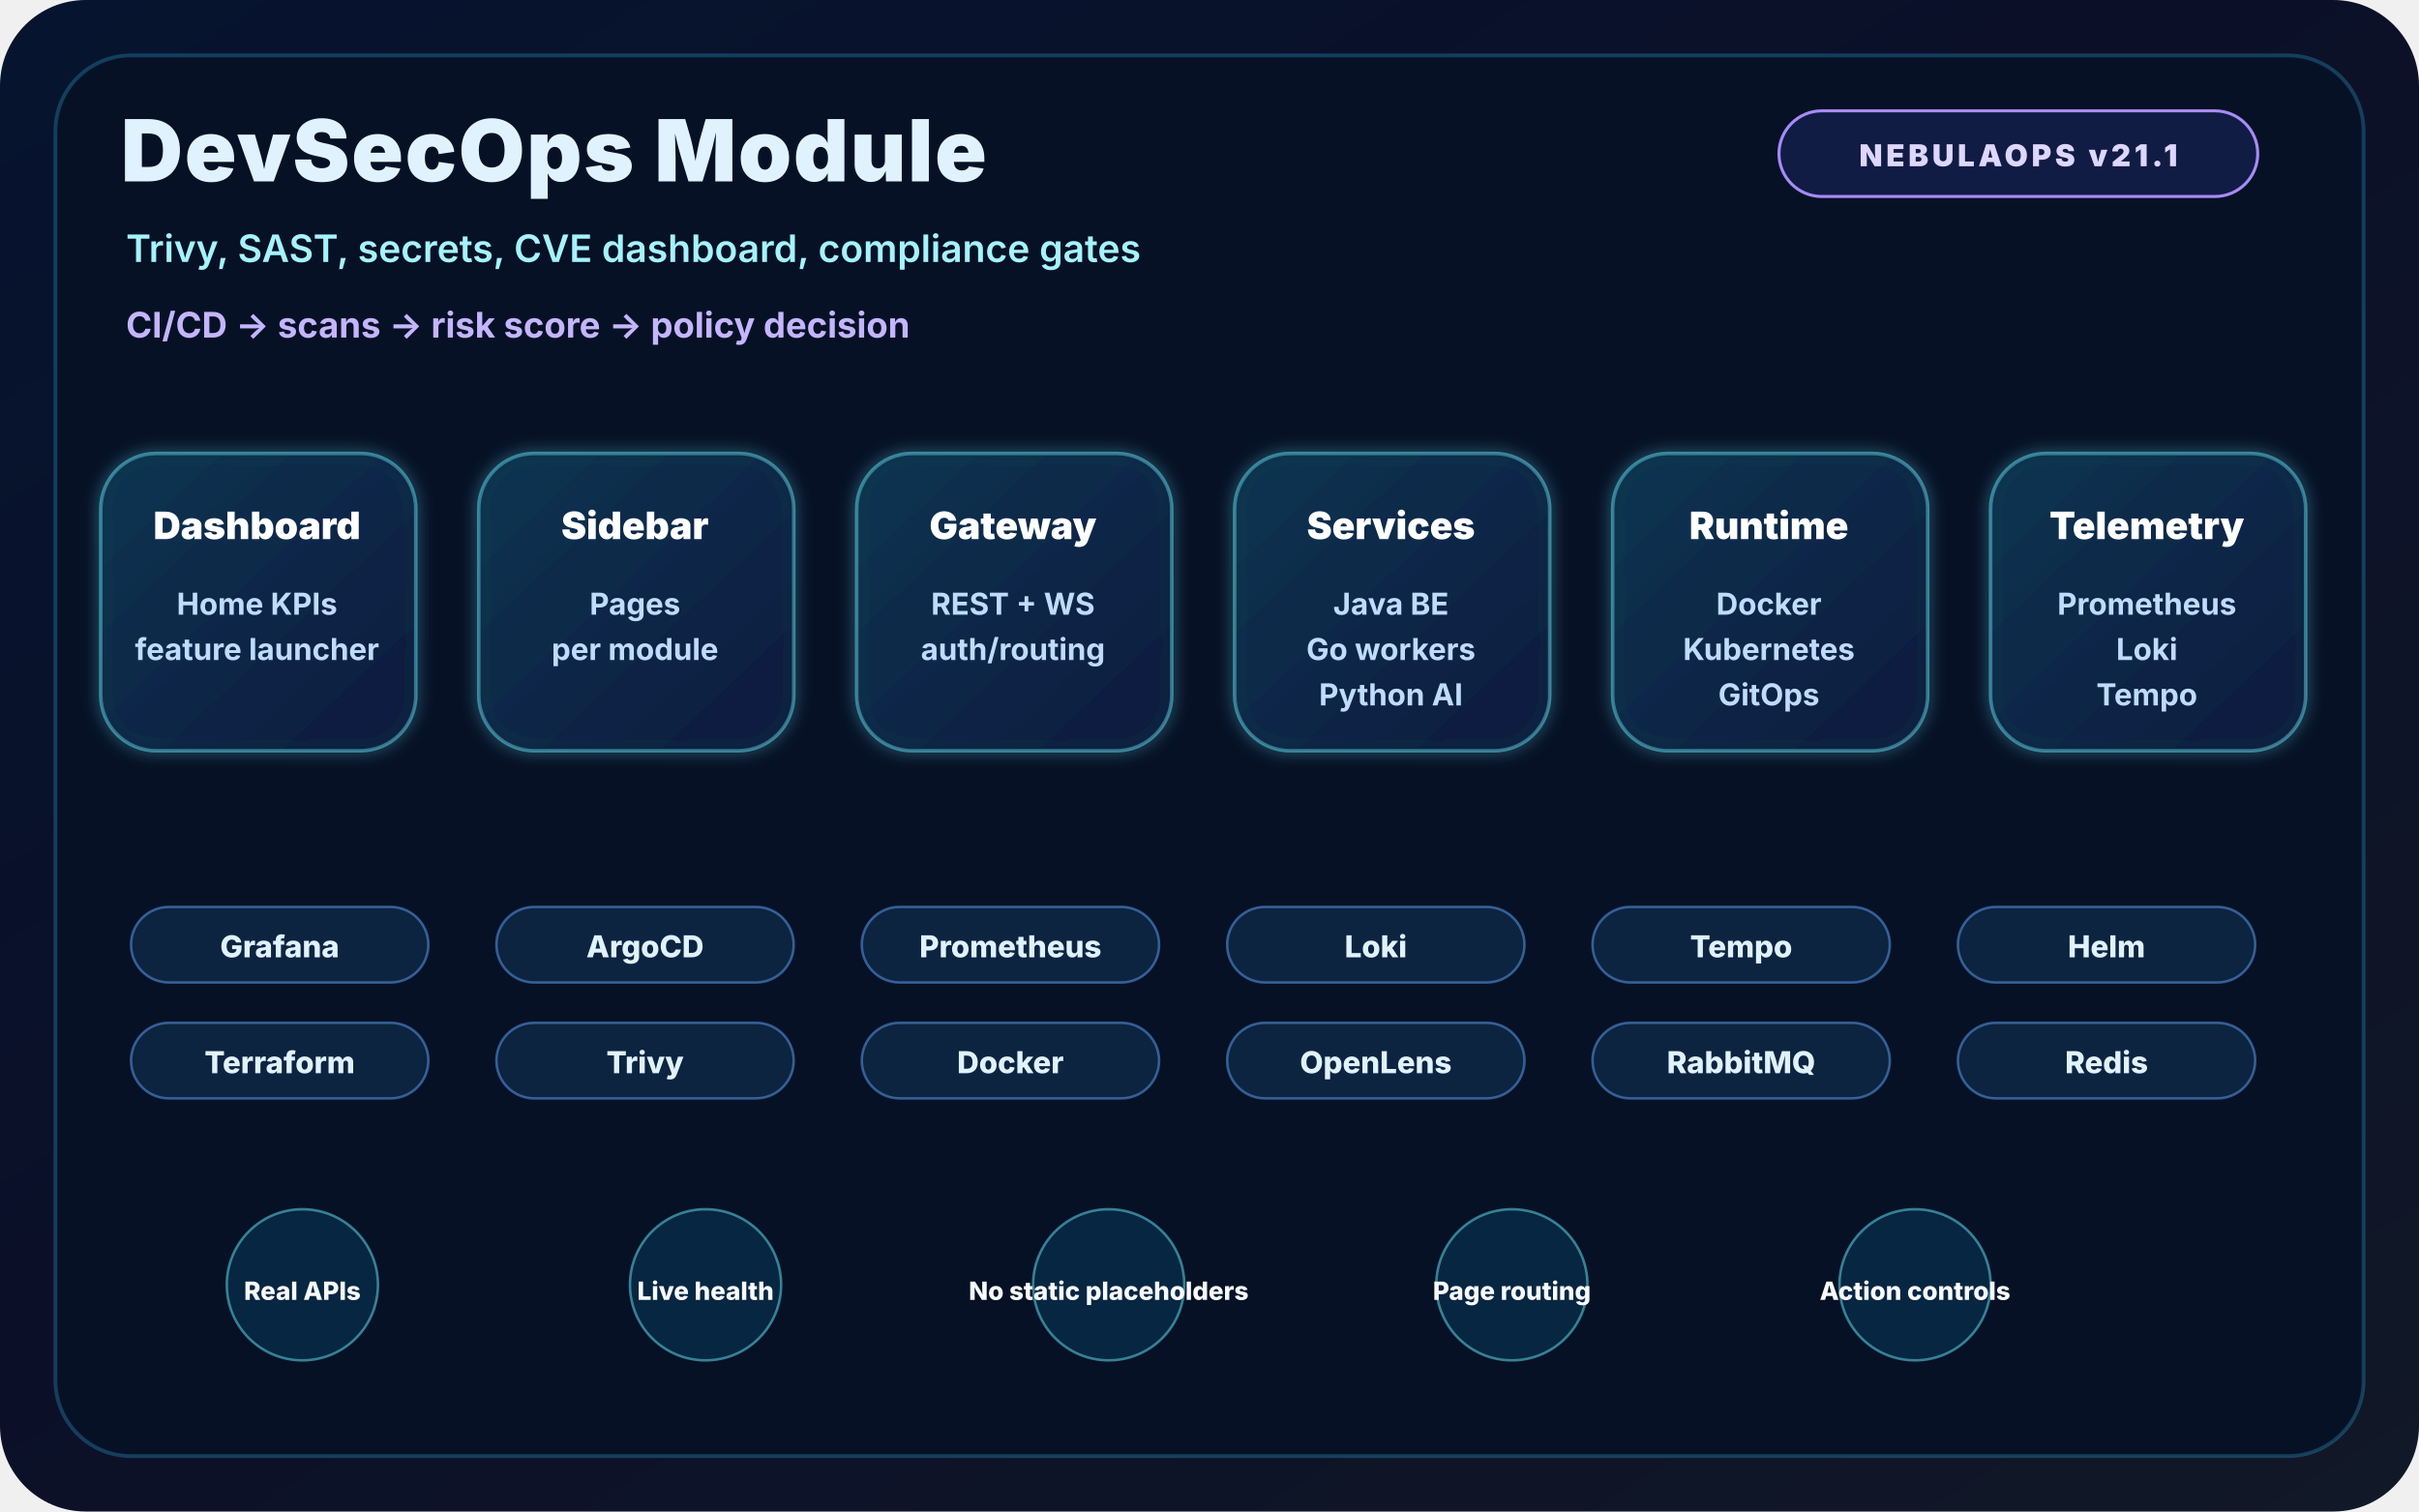
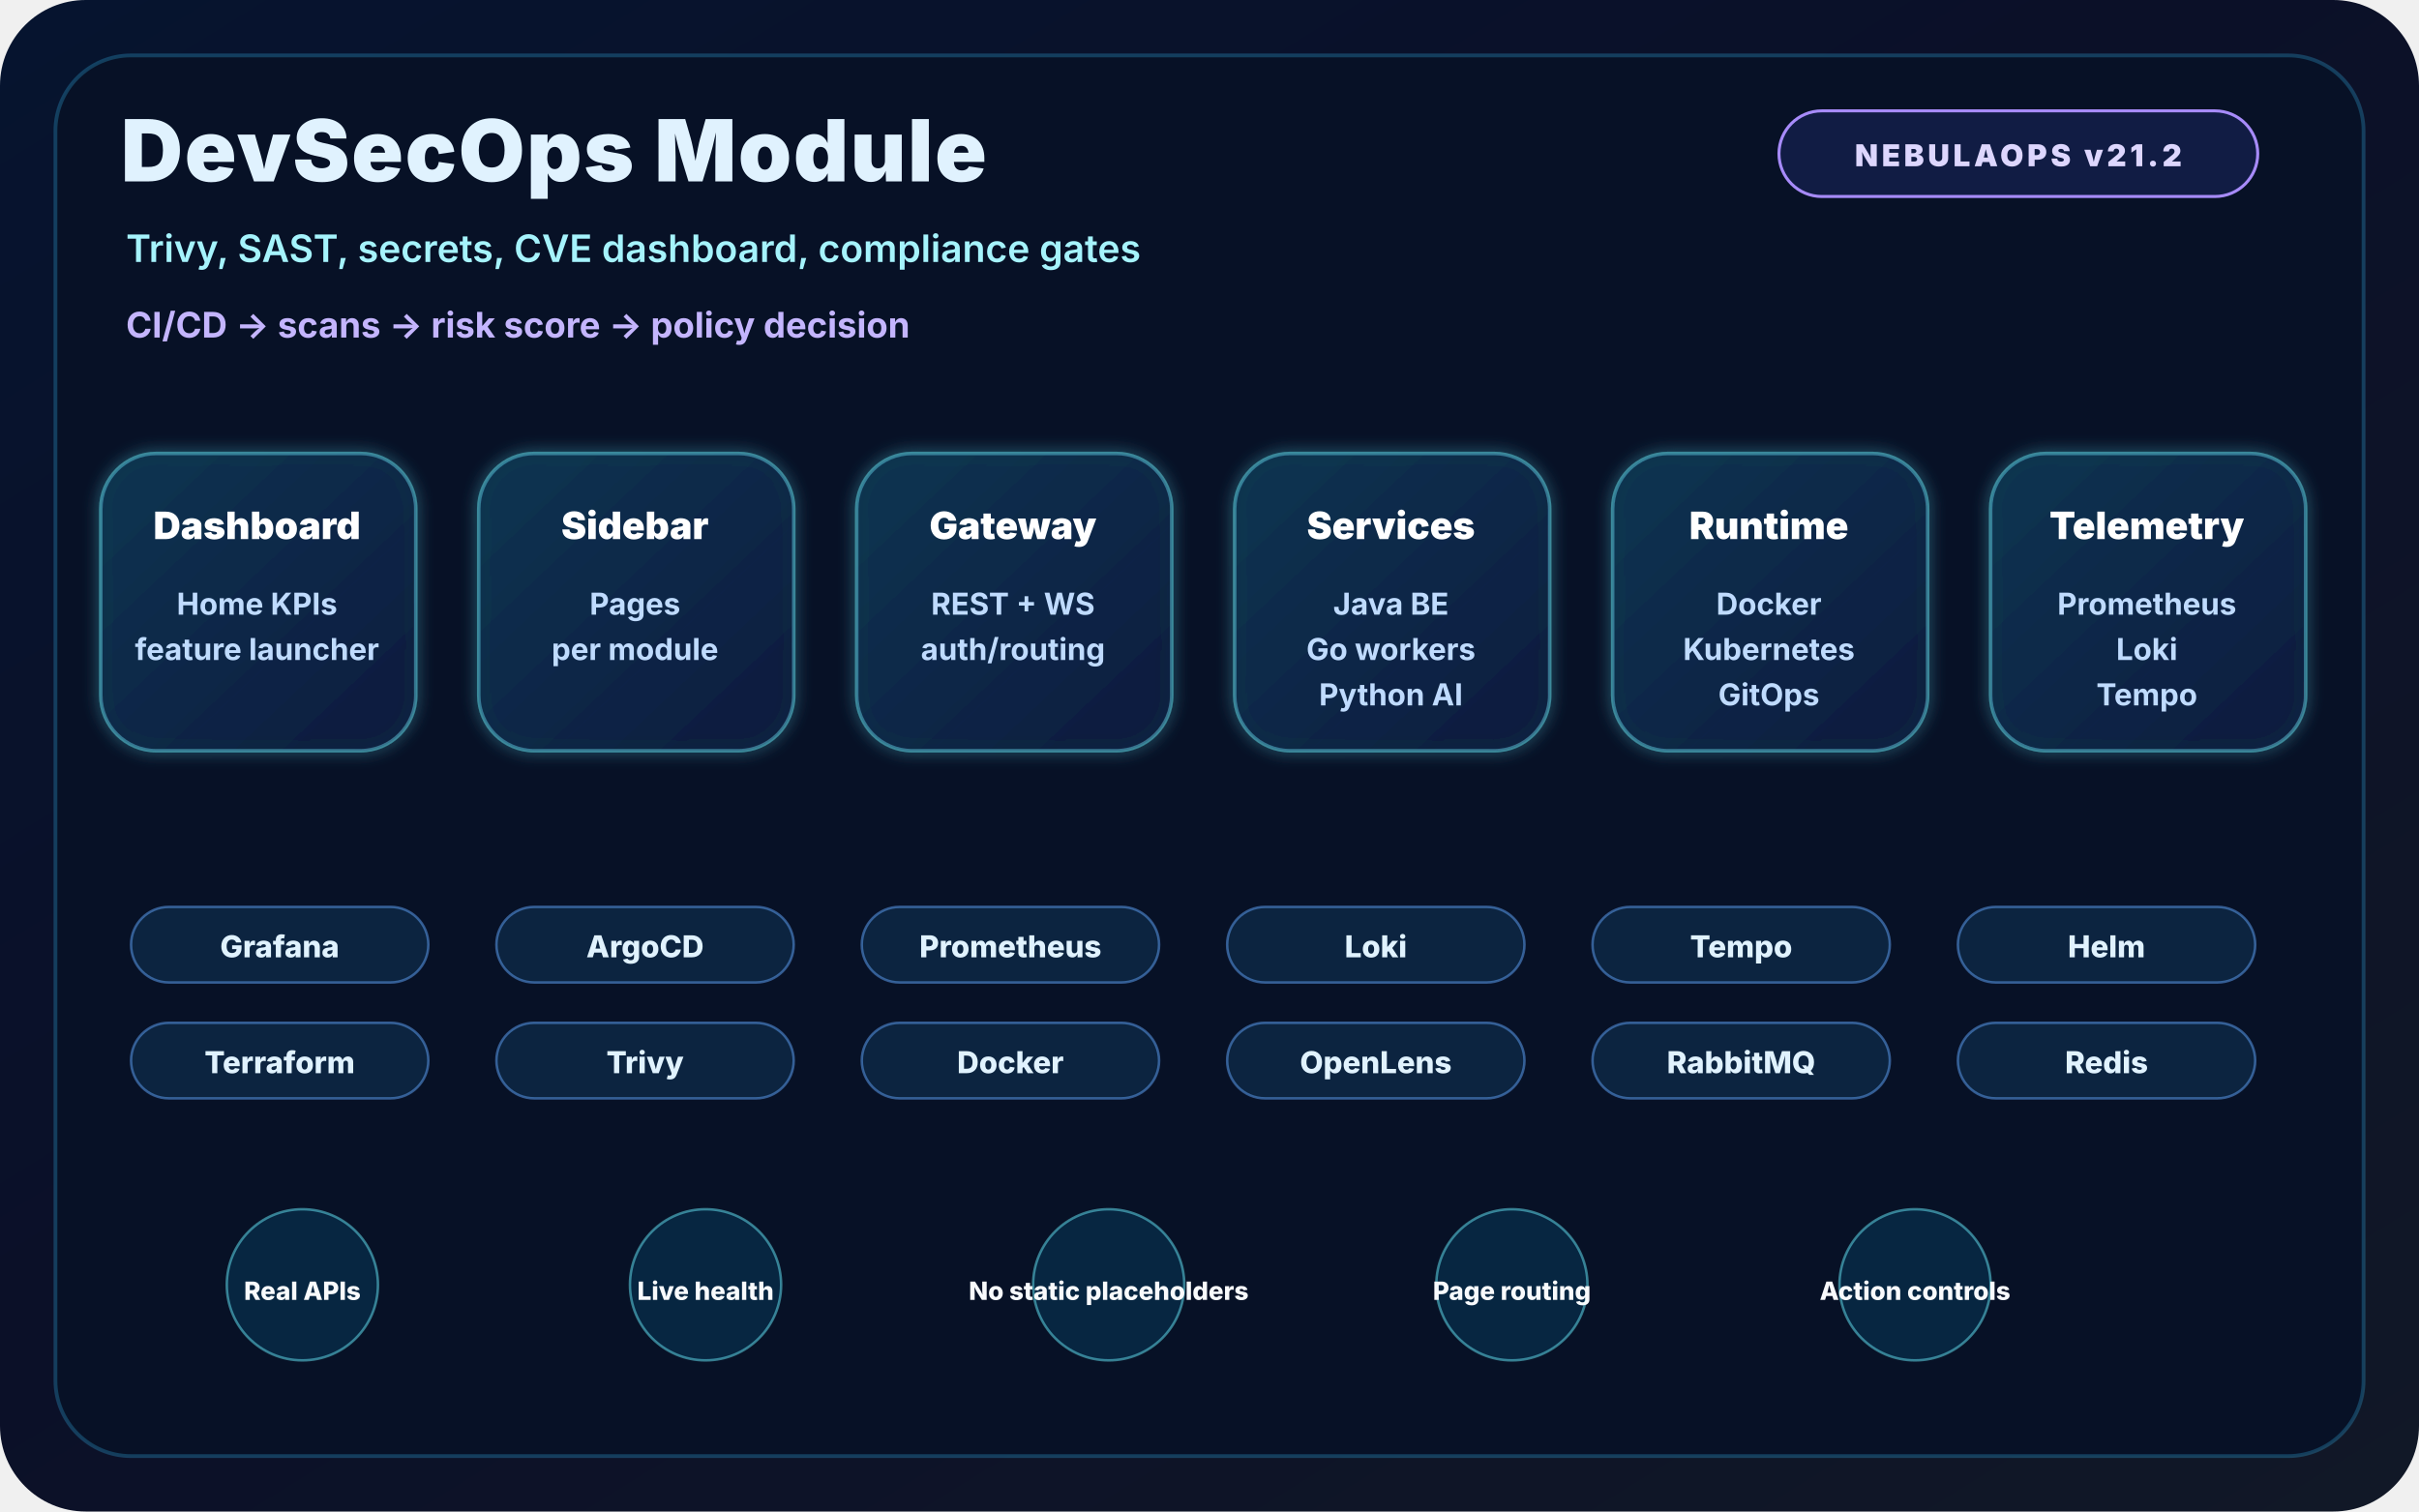
- <svg xmlns="http://www.w3.org/2000/svg" viewBox="0 0 960 600" role="img" aria-label="NebulaOps v21.1 DevSecOps Module">
+ <svg xmlns="http://www.w3.org/2000/svg" viewBox="0 0 960 600" role="img" aria-label="NebulaOps v21.2 DevSecOps Module">
  <defs>
    <linearGradient id="bg" x1="0" y1="0" x2="1" y2="1">
      <stop offset="0" stop-color="#06142f" />
      <stop offset=".45" stop-color="#0b1028" />
      <stop offset="1" stop-color="#111827" />
    </linearGradient>
    <linearGradient id="card" x1="0" y1="0" x2="1" y2="1">
      <stop offset="0" stop-color="#0f3552" stop-opacity=".96" />
      <stop offset="1" stop-color="#111a3d" stop-opacity=".92" />
    </linearGradient>
    <linearGradient id="accent" x1="0" y1="0" x2="1" y2="0">
      <stop offset="0" stop-color="#38bdf8" />
      <stop offset=".5" stop-color="#8b5cf6" />
      <stop offset="1" stop-color="#22d3ee" />
    </linearGradient>
    <filter id="glow">
      <feGaussianBlur stdDeviation="3" result="b" />
      <feMerge>
        <feMergeNode in="b" />
        <feMergeNode in="SourceGraphic" />
      </feMerge>
    </filter>
    <style>
            .bg{fill:url(#bg)} .panel{fill:#071126;stroke:#38bdf8;stroke-opacity:.26;stroke-width:1.5}
            .node rect{fill:url(#card);stroke:#67e8f9;stroke-opacity:.42;stroke-width:1.4;filter:url(#glow)}
            .link{fill:none;stroke:url(#accent);stroke-width:4;stroke-linecap:round;stroke-dasharray:9 9;opacity:.8}
            .title{font:900 34px Inter,Arial,sans-serif;fill:#e0f2fe;letter-spacing:.02em}
            .sub{font:600 15px Inter,Arial,sans-serif;fill:#a5f3fc} .flow{font:700 14px
            Inter,Arial,sans-serif;fill:#c4b5fd}
            .h{font:900 15px Inter,Arial,sans-serif;fill:#fff} .b{font:700 12px Inter,Arial,sans-serif;fill:#bfdbfe}
            .chip{fill:#0c2440;stroke:#60a5fa;stroke-opacity:.5} .chipText{font:800 12px
            Inter,Arial,sans-serif;fill:#e0f2fe}
            .pulse{fill:#0ea5e9;fill-opacity:.14;stroke:#67e8f9;stroke-opacity:.5} .small{font:800 10px
            Inter,Arial,sans-serif;fill:#f8fafc}
            .badge{fill:#111c44;stroke:#a78bfa;stroke-width:1.2} .badgeText{font:900 12px
            Inter,Arial,sans-serif;fill:#ddd6fe;letter-spacing:.12em}
        </style>
  </defs>
  <rect class="bg" width="960" height="600" rx="34" />
  <rect class="panel" x="22" y="22" width="916" height="556" rx="30" />
  <rect class="badge" x="706" y="44" width="190" height="34" rx="17" />
-   <text class="badgeText" x="801" y="66" text-anchor="middle">NEBULAOPS v21.1</text>
+   <text class="badgeText" x="801" y="66" text-anchor="middle">NEBULAOPS v21.2</text>
  <text class="title" x="48" y="72">DevSecOps Module</text>
  <text class="sub" x="50" y="104">Trivy, SAST, secrets, CVE dashboard, compliance gates</text>
  <text class="flow" x="50" y="134">CI/CD → scans → risk score → policy decision</text>
  <g class="node" transform="translate(40,180)">
    <rect width="125" height="118" rx="22" />
    <text class="h" x="62" y="34" text-anchor="middle">Dashboard</text>
    <text class="b" x="62" y="64" text-anchor="middle" dy="0">Home KPIs</text>
    <text class="b" x="62" y="64" text-anchor="middle" dy="18">feature launcher</text>
  </g>
  <path class="link" d="M165 239 C 185 239 170 239 190 239" />
  <g class="node" transform="translate(190,180)">
    <rect width="125" height="118" rx="22" />
    <text class="h" x="62" y="34" text-anchor="middle">Sidebar</text>
    <text class="b" x="62" y="64" text-anchor="middle" dy="0">Pages</text>
    <text class="b" x="62" y="64" text-anchor="middle" dy="18">per module</text>
  </g>
  <path class="link" d="M315 239 C 335 239 320 239 340 239" />
  <g class="node" transform="translate(340,180)">
    <rect width="125" height="118" rx="22" />
    <text class="h" x="62" y="34" text-anchor="middle">Gateway</text>
    <text class="b" x="62" y="64" text-anchor="middle" dy="0">REST + WS</text>
    <text class="b" x="62" y="64" text-anchor="middle" dy="18">auth/routing</text>
  </g>
  <path class="link" d="M465 239 C 485 239 470 239 490 239" />
  <g class="node" transform="translate(490,180)">
    <rect width="125" height="118" rx="22" />
    <text class="h" x="62" y="34" text-anchor="middle">Services</text>
    <text class="b" x="62" y="64" text-anchor="middle" dy="0">Java BE</text>
    <text class="b" x="62" y="64" text-anchor="middle" dy="18">Go workers</text>
    <text class="b" x="62" y="64" text-anchor="middle" dy="36">Python AI</text>
  </g>
  <path class="link" d="M615 239 C 635 239 620 239 640 239" />
  <g class="node" transform="translate(640,180)">
    <rect width="125" height="118" rx="22" />
    <text class="h" x="62" y="34" text-anchor="middle">Runtime</text>
    <text class="b" x="62" y="64" text-anchor="middle" dy="0">Docker</text>
    <text class="b" x="62" y="64" text-anchor="middle" dy="18">Kubernetes</text>
    <text class="b" x="62" y="64" text-anchor="middle" dy="36">GitOps</text>
  </g>
  <path class="link" d="M765 239 C 785 239 770 239 790 239" />
  <g class="node" transform="translate(790,180)">
    <rect width="125" height="118" rx="22" />
    <text class="h" x="62" y="34" text-anchor="middle">Telemetry</text>
    <text class="b" x="62" y="64" text-anchor="middle" dy="0">Prometheus</text>
    <text class="b" x="62" y="64" text-anchor="middle" dy="18">Loki</text>
    <text class="b" x="62" y="64" text-anchor="middle" dy="36">Tempo</text>
  </g>
  <rect class="chip" x="52" y="360" width="118" height="30" rx="15" />
  <text class="chipText" x="111" y="380" dy="0" text-anchor="middle">Grafana</text>
  <rect class="chip" x="197" y="360" width="118" height="30" rx="15" />
  <text class="chipText" x="256" y="380" dy="0" text-anchor="middle">ArgoCD</text>
  <rect class="chip" x="342" y="360" width="118" height="30" rx="15" />
  <text class="chipText" x="401" y="380" dy="0" text-anchor="middle">Prometheus</text>
  <rect class="chip" x="487" y="360" width="118" height="30" rx="15" />
  <text class="chipText" x="546" y="380" dy="0" text-anchor="middle">Loki</text>
  <rect class="chip" x="632" y="360" width="118" height="30" rx="15" />
  <text class="chipText" x="691" y="380" dy="0" text-anchor="middle">Tempo</text>
  <rect class="chip" x="777" y="360" width="118" height="30" rx="15" />
  <text class="chipText" x="836" y="380" dy="0" text-anchor="middle">Helm</text>
  <rect class="chip" x="52" y="406" width="118" height="30" rx="15" />
  <text class="chipText" x="111" y="380" dy="46" text-anchor="middle">Terraform</text>
  <rect class="chip" x="197" y="406" width="118" height="30" rx="15" />
  <text class="chipText" x="256" y="380" dy="46" text-anchor="middle">Trivy</text>
  <rect class="chip" x="342" y="406" width="118" height="30" rx="15" />
  <text class="chipText" x="401" y="380" dy="46" text-anchor="middle">Docker</text>
  <rect class="chip" x="487" y="406" width="118" height="30" rx="15" />
  <text class="chipText" x="546" y="380" dy="46" text-anchor="middle">OpenLens</text>
  <rect class="chip" x="632" y="406" width="118" height="30" rx="15" />
  <text class="chipText" x="691" y="380" dy="46" text-anchor="middle">RabbitMQ</text>
  <rect class="chip" x="777" y="406" width="118" height="30" rx="15" />
  <text class="chipText" x="836" y="380" dy="46" text-anchor="middle">Redis</text>
  <circle class="pulse" cx="120" cy="510" r="30" />
  <text class="small" x="120" y="516" text-anchor="middle">Real APIs</text>
  <circle class="pulse" cx="280" cy="510" r="30" />
  <text class="small" x="280" y="516" text-anchor="middle">Live health</text>
  <circle class="pulse" cx="440" cy="510" r="30" />
  <text class="small" x="440" y="516" text-anchor="middle">No static placeholders</text>
  <circle class="pulse" cx="600" cy="510" r="30" />
  <text class="small" x="600" y="516" text-anchor="middle">Page routing</text>
  <circle class="pulse" cx="760" cy="510" r="30" />
  <text class="small" x="760" y="516" text-anchor="middle">Action controls</text>
</svg>
